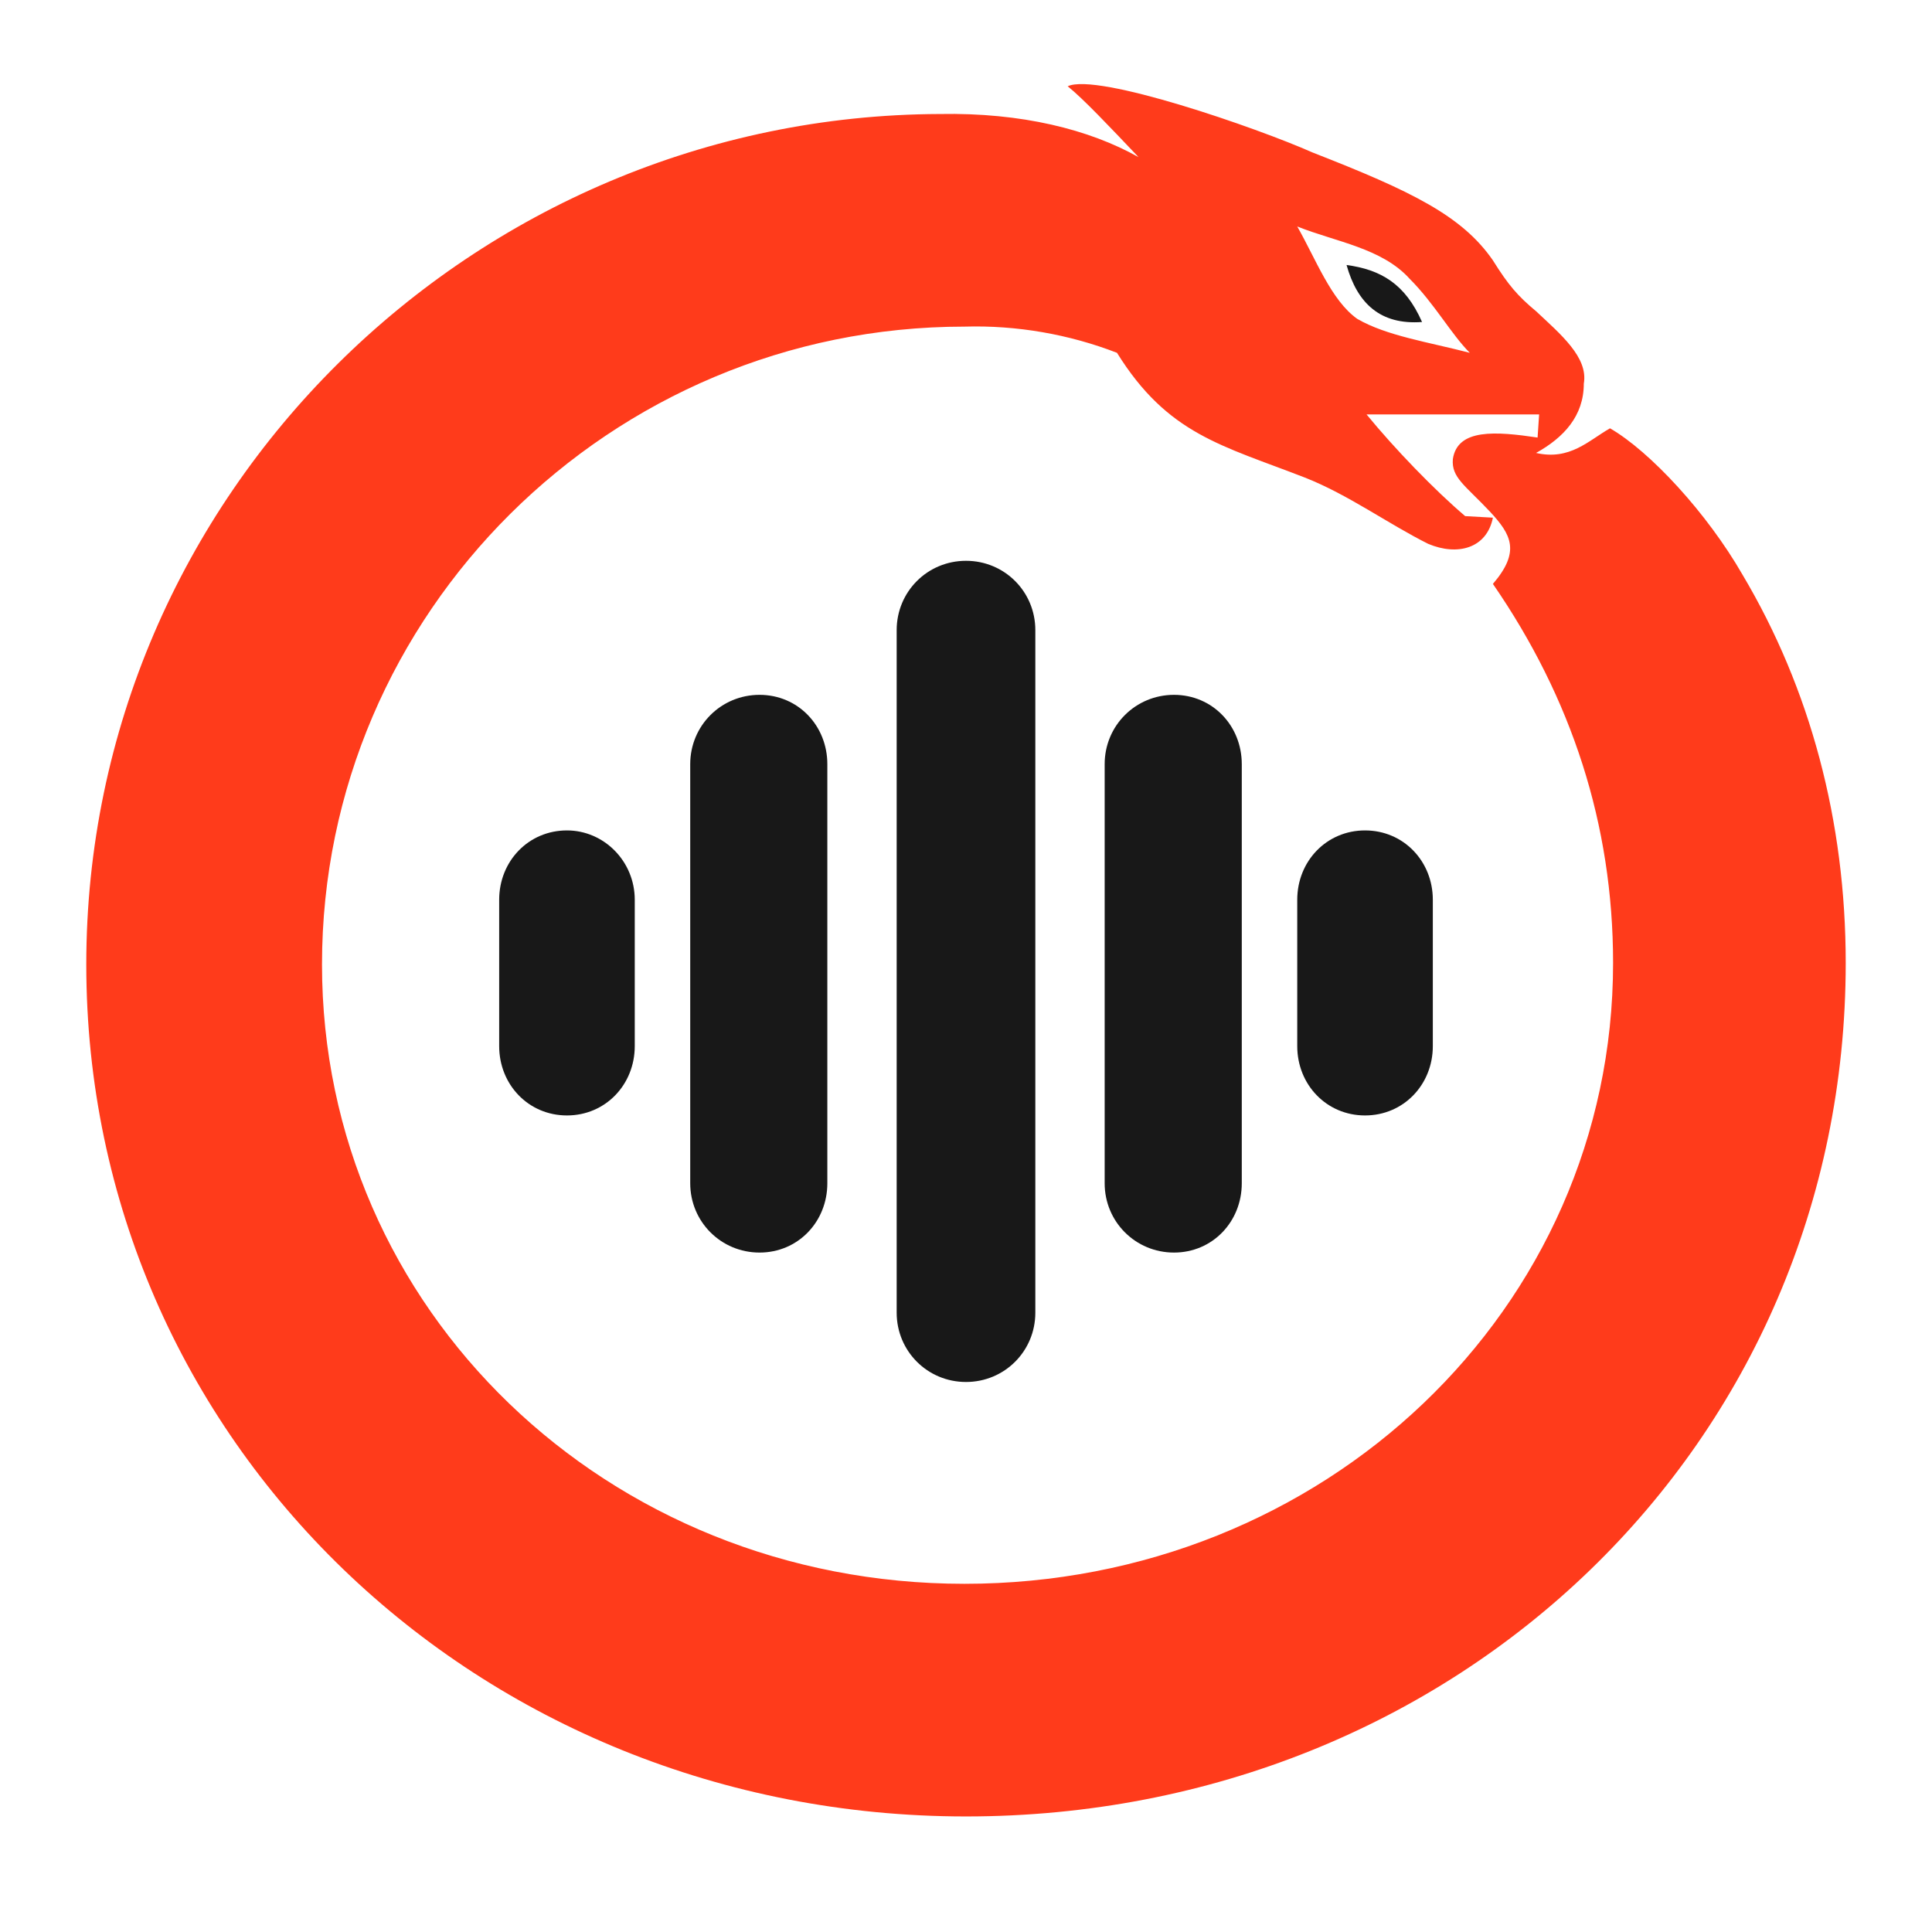
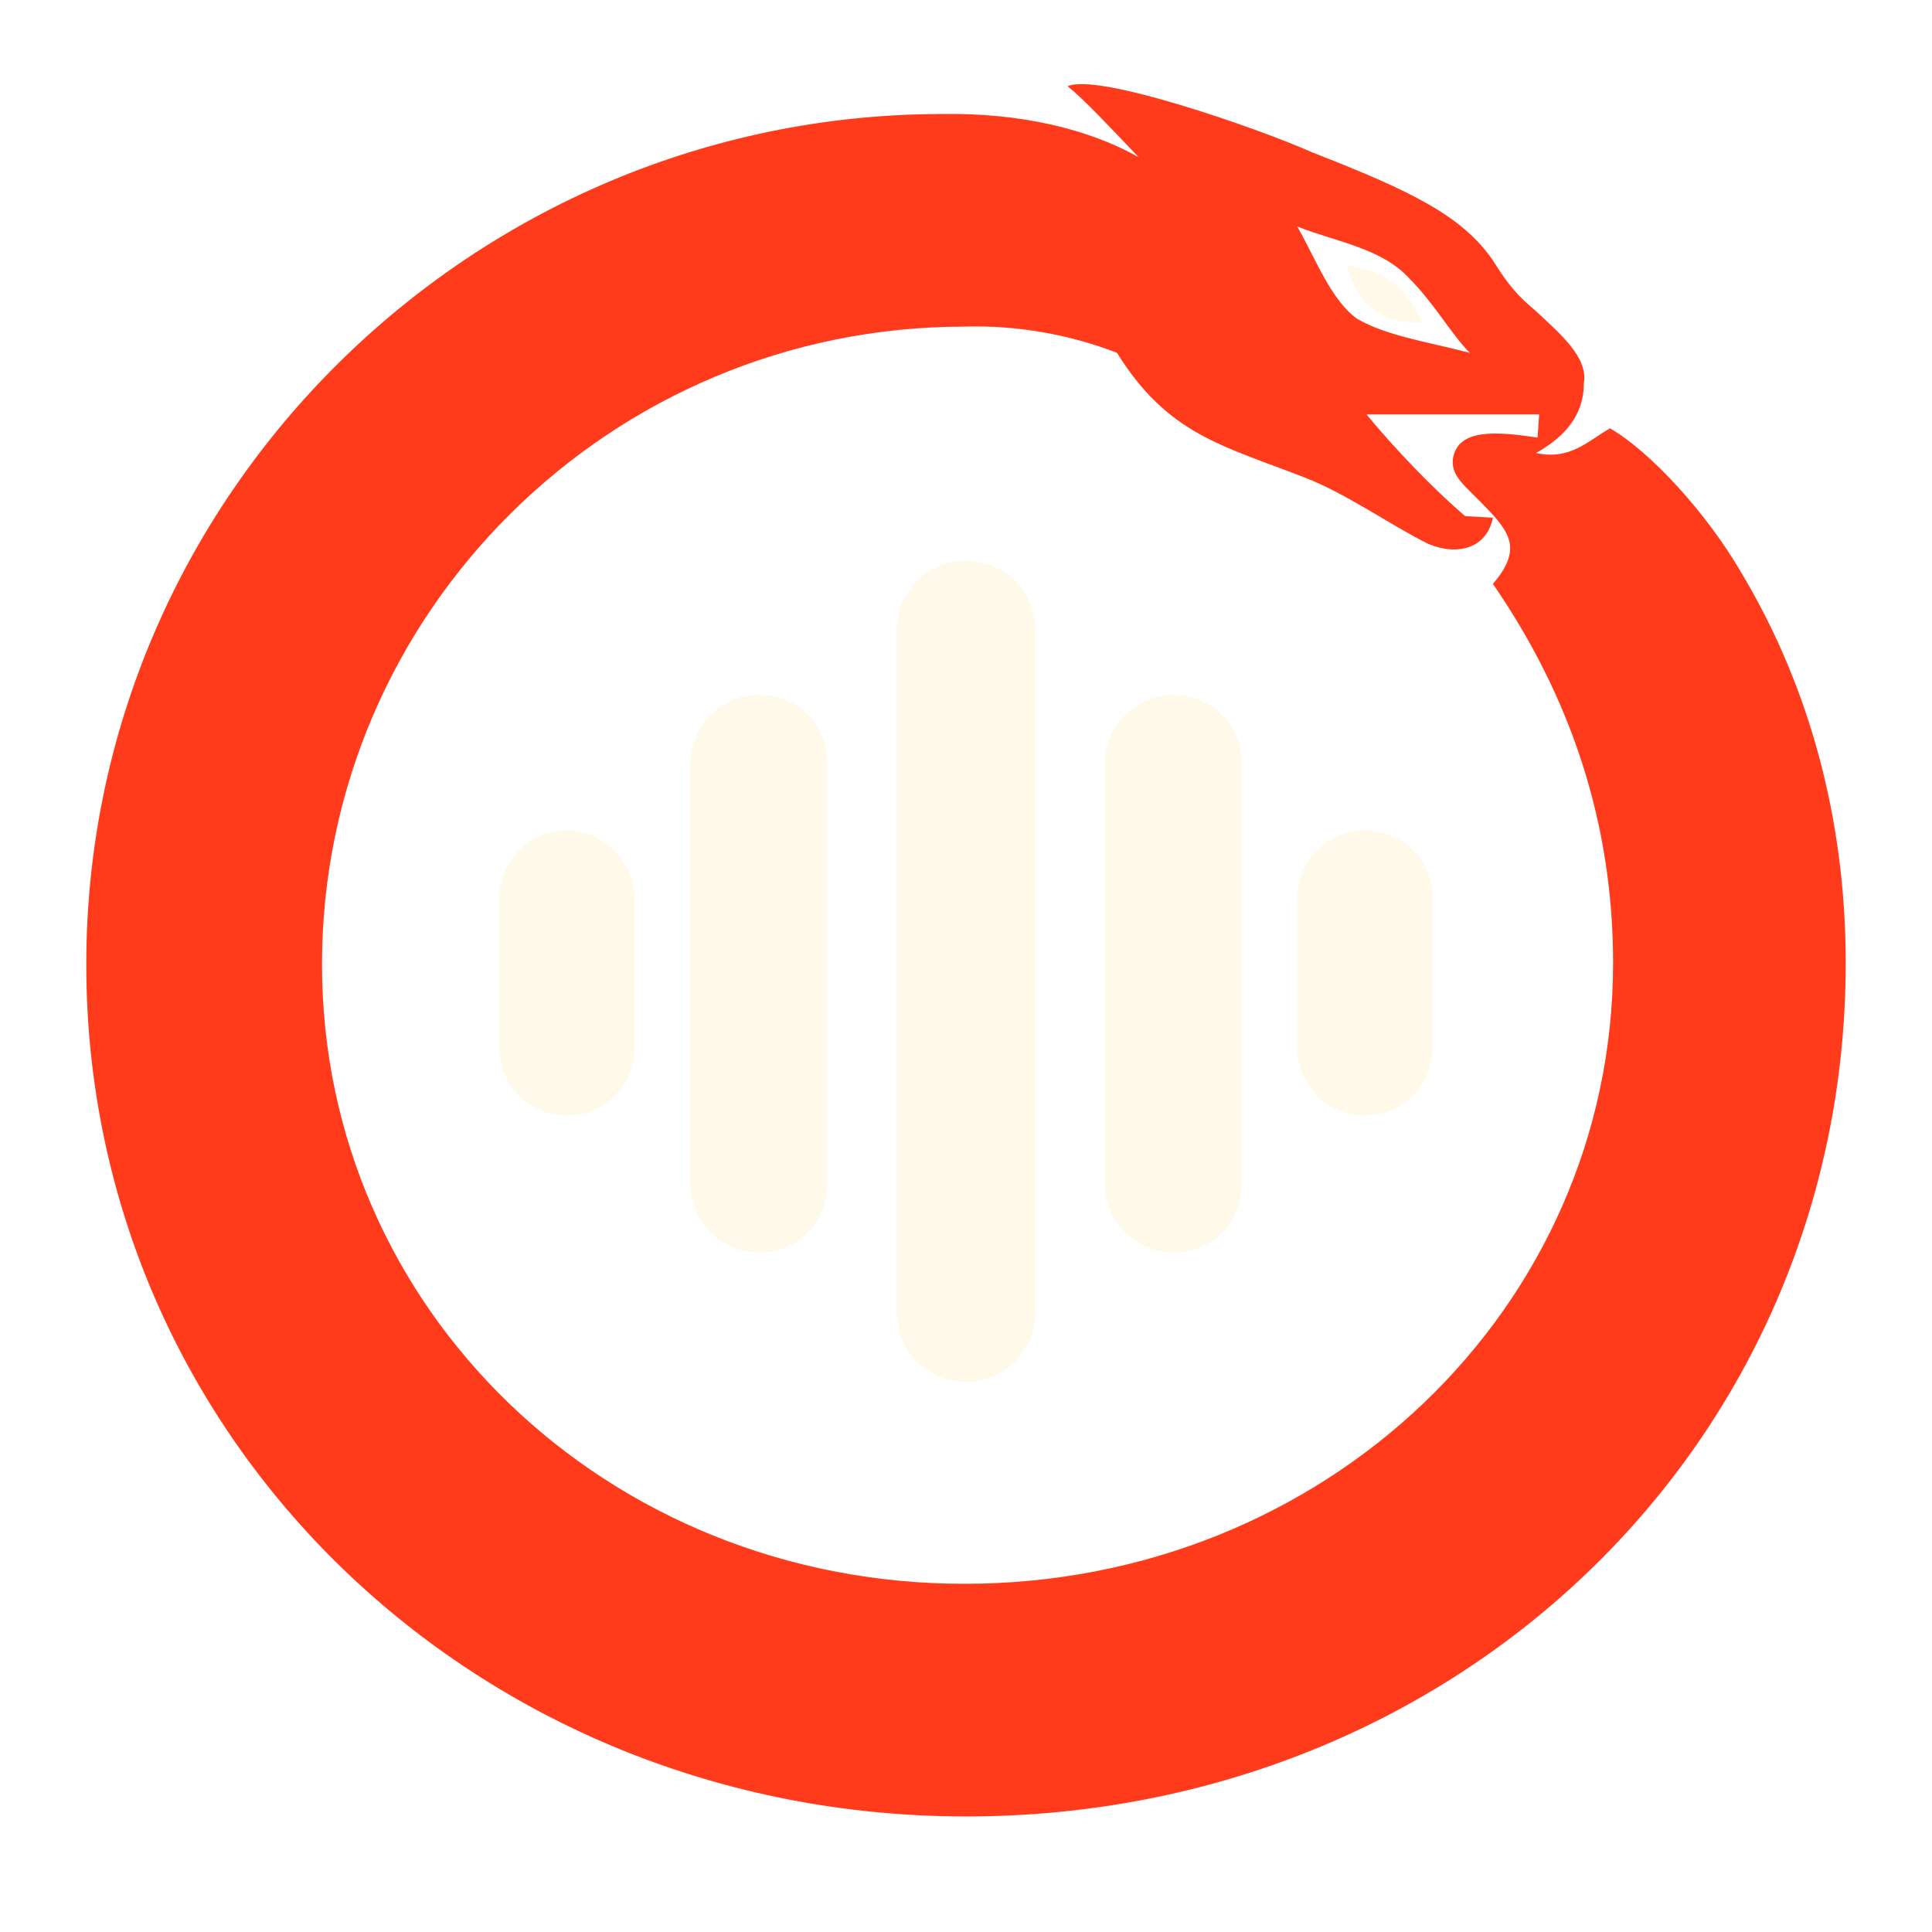
<svg xmlns="http://www.w3.org/2000/svg" width="1254" height="1254" viewBox="0 0 1254 1254">
  <path fill="#ff3b1b" d="M739 102C720 82 703 64 693 56C712 47 816 83 852 99C916 124 949 140 969 169C979 185 985 192 997 202C1013 217 1031 232 1028 249C1028 270 1015 284 997 294C1019 299 1031 286 1045 278C1071 293 1108 333 1131 373C1175 447 1198 533 1198 625C1198 937 946 1179 627 1179C310 1179 56 935 56 626C56 321 307 75 610 74C663 73 707 84 739 102ZM725 229C694 217 660 211 626 212C396 212 209 398 209 626C209 850 394 1028 626 1028C859 1028 1047 850 1047 625C1047 535 1020 453 969 379C987 358 981 347 967 332C951 315 942 310 943 298C946 278 971 280 998 284L999 269L887 269C905 291 931 318 951 335L969 336C965 356 946 361 927 353C901 340 875 321 847 310C793 289 758 282 725 229ZM842 147C867 157 897 161 915 181C931 197 942 217 954 229C927 222 900 218 881 207C864 195 854 168 842 147Z" fill-rule="evenodd" />
-   <path fill="#181818" d="M874 172C896 175 912 184 923 209C896 211 881 197 874 172Z" />
-   <g fill="#181818">
+   <path fill="#fff9e9" d="M874 172C896 175 912 184 923 209C896 211 881 197 874 172Z" />
+   <g fill="#fff9e9">
    <path d="M368 539C392 539 412 559 412 584V679C412 704 393 724 368 724C343 724 324 704 324 679V584C324 559 343 539 368 539Z" />
    <path d="M493 451C518 451 537 471 537 496V768C537 793 518 813 493 813C468 813 448 793 448 768V496C448 471 468 451 493 451Z" />
    <path d="M627 364C652 364 672 384 672 409V852C672 877 652 897 627 897C602 897 582 877 582 852V409C582 384 602 364 627 364Z" />
    <path d="M762 451C787 451 806 471 806 496V768C806 793 787 813 762 813C737 813 717 793 717 768V496C717 471 737 451 762 451Z" />
    <path d="M886 539C911 539 930 559 930 584V679C930 704 911 724 886 724C861 724 842 704 842 679V584C842 559 861 539 886 539Z" />
  </g>
</svg>
